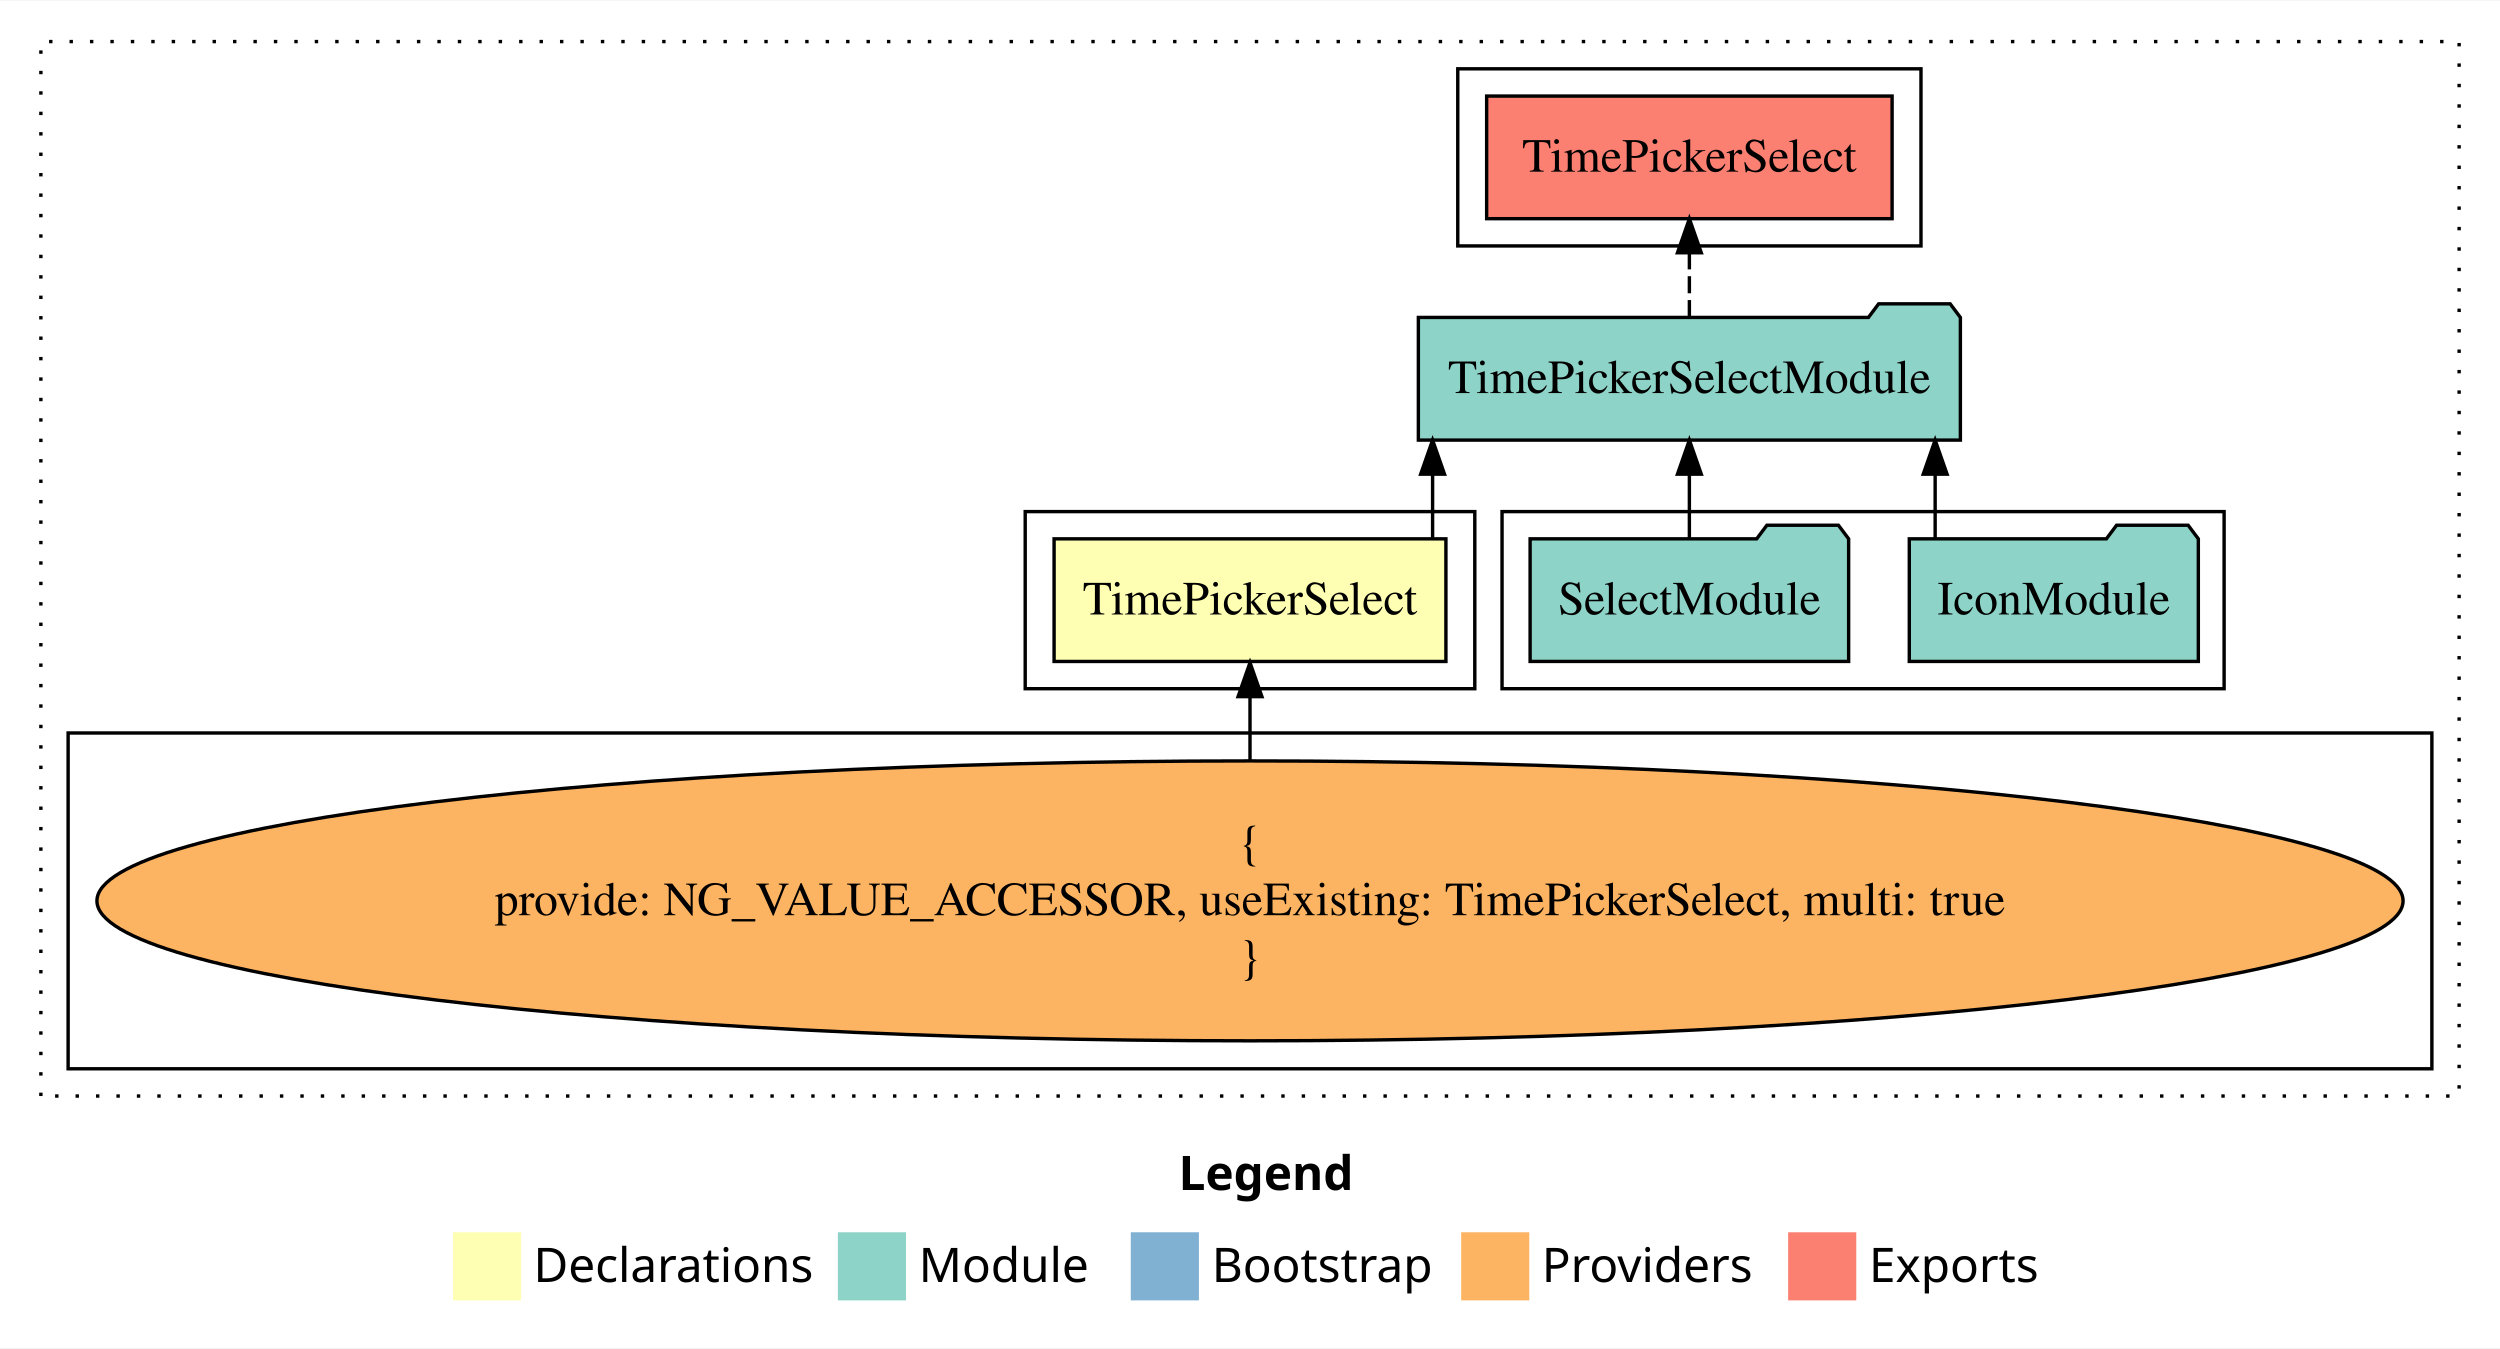
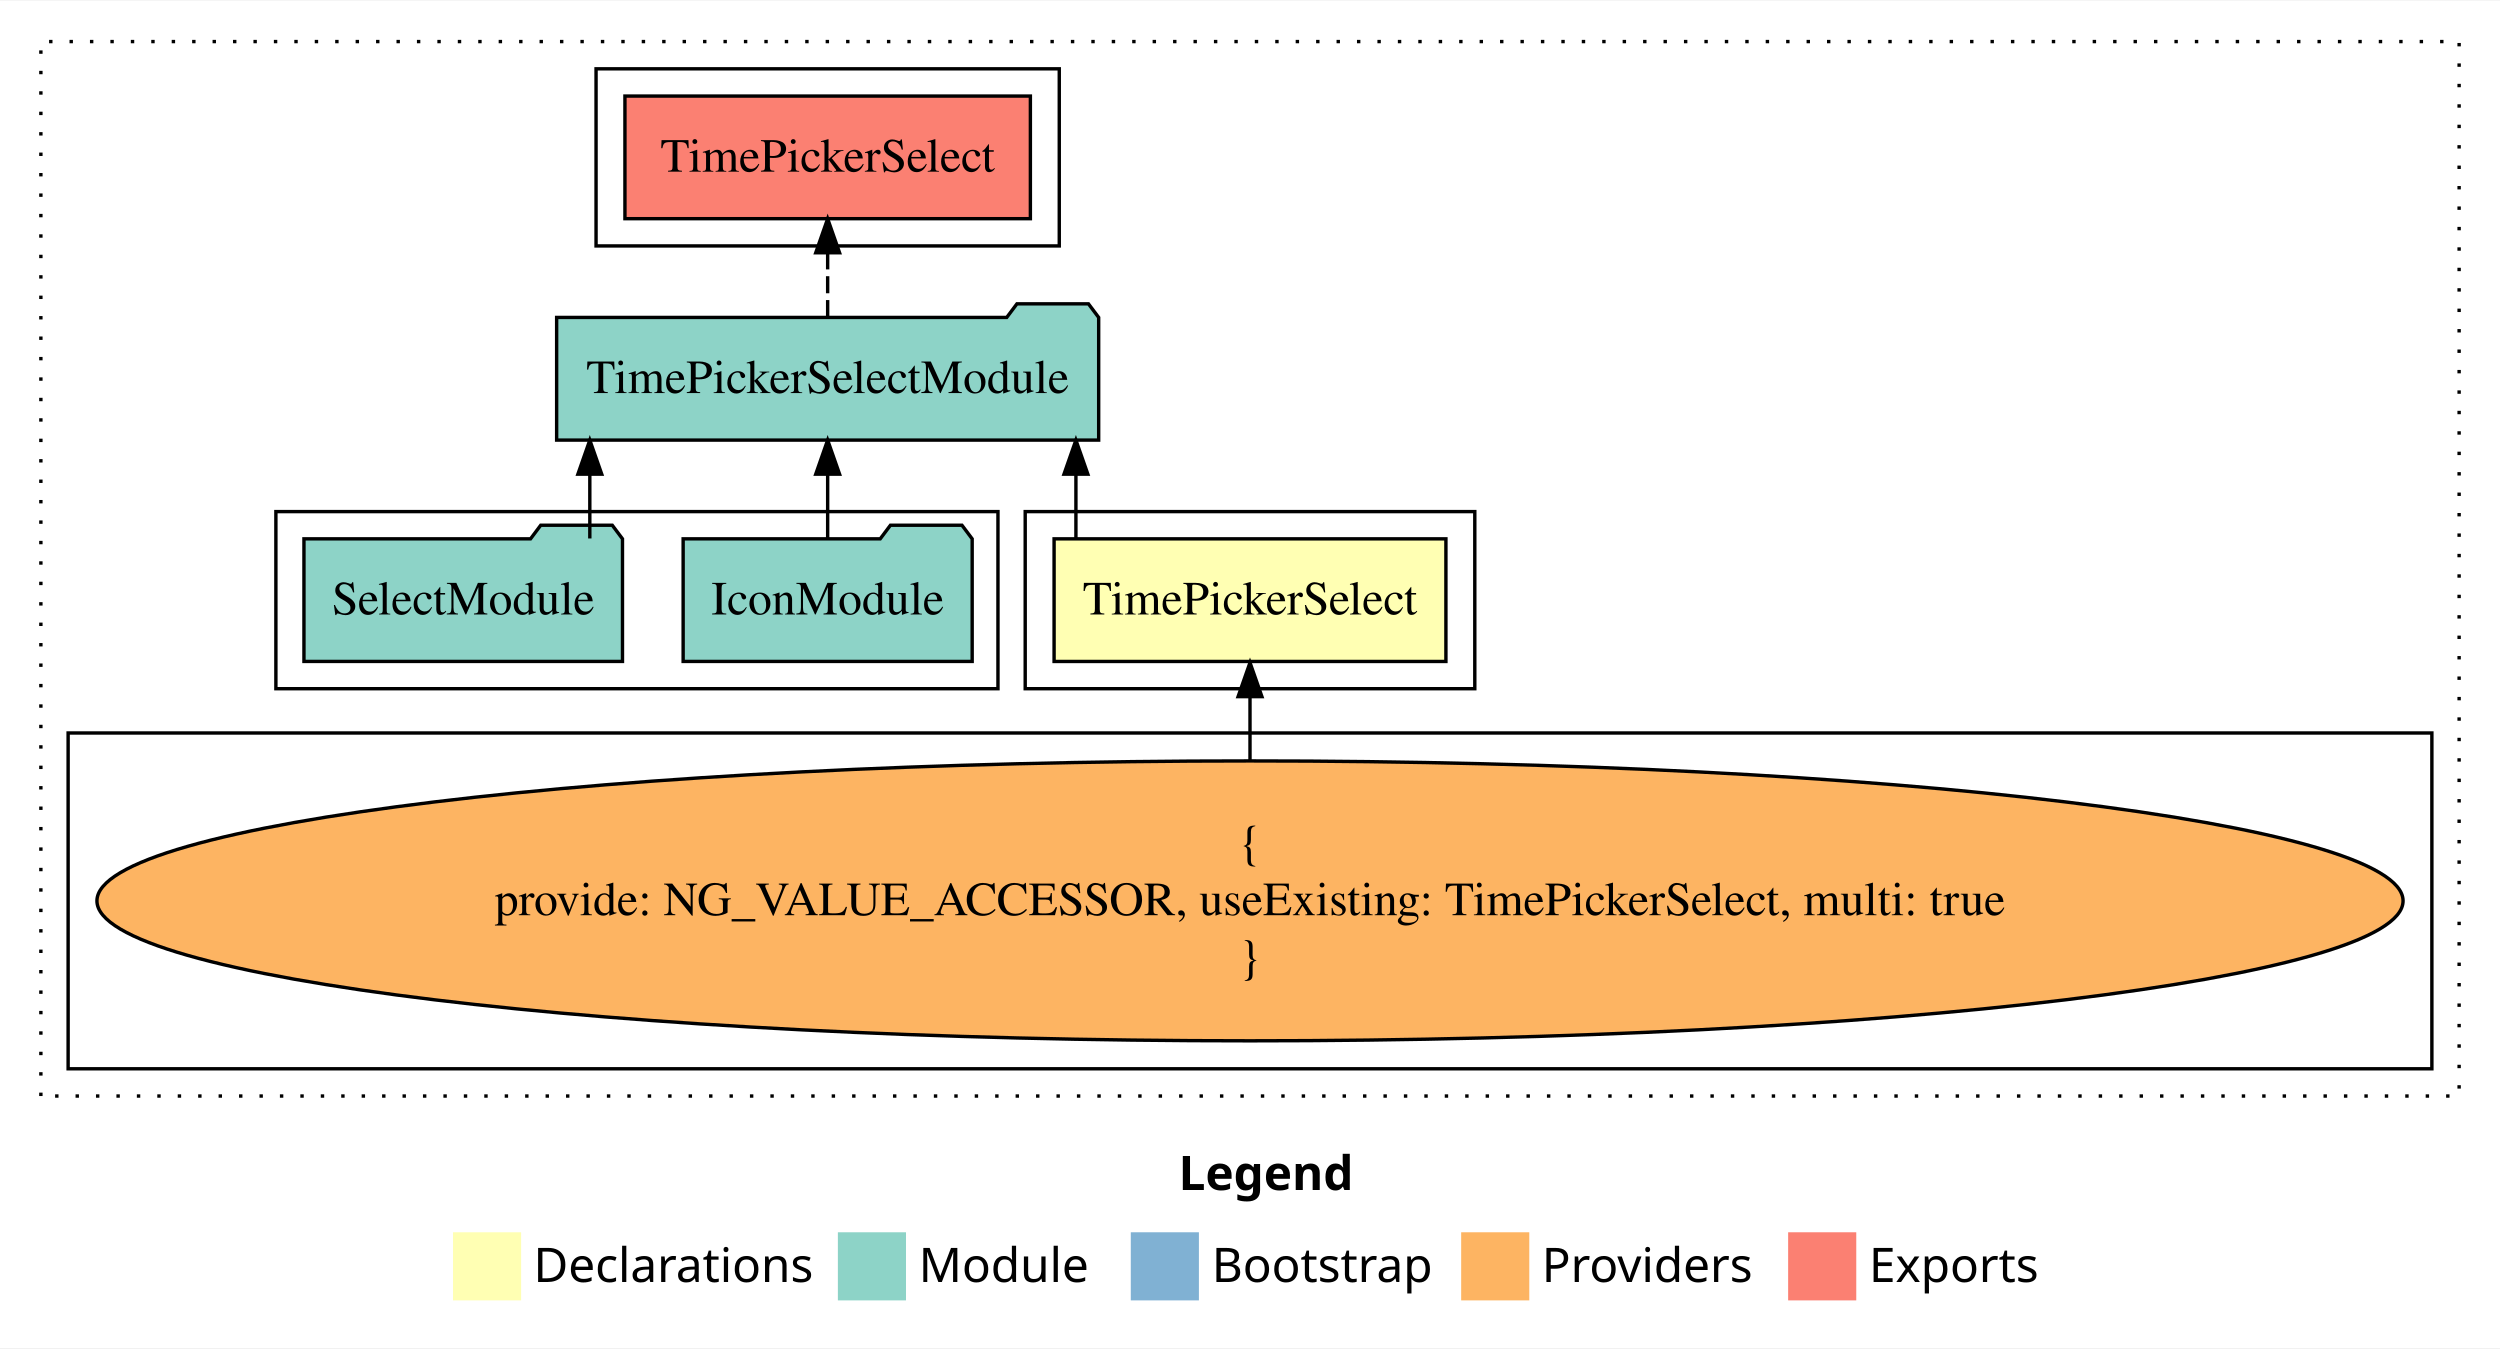
<svg xmlns="http://www.w3.org/2000/svg" width="734pt" height="396pt" viewBox="0.00 0.00 734.00 395.59">
  <g id="graph0" class="graph" transform="scale(1 1) rotate(0) translate(4 391.59)">
    <polygon fill="white" stroke="transparent" points="-4,4 -4,-391.59 730,-391.59 730,4 -4,4" />
    <text text-anchor="start" x="342.01" y="-42.4" font-family="Times-12" font-weight="bold" font-size="14.00">Legend</text>
    <polygon fill="#ffffb3" stroke="transparent" points="129,-10 129,-30 149,-30 149,-10 129,-10" />
    <text text-anchor="start" x="152.63" y="-15.4" font-family="Times-12" font-size="14.00">  Declarations</text>
    <polygon fill="#8dd3c7" stroke="transparent" points="242,-10 242,-30 262,-30 262,-10 242,-10" />
    <text text-anchor="start" x="265.73" y="-15.4" font-family="Times-12" font-size="14.00">  Module</text>
    <polygon fill="#80b1d3" stroke="transparent" points="328,-10 328,-30 348,-30 348,-10 328,-10" />
    <text text-anchor="start" x="351.78" y="-15.4" font-family="Times-12" font-size="14.00">  Bootstrap</text>
    <polygon fill="#fdb462" stroke="transparent" points="425,-10 425,-30 445,-30 445,-10 425,-10" />
    <text text-anchor="start" x="448.67" y="-15.4" font-family="Times-12" font-size="14.00">  Providers</text>
    <polygon fill="#fb8072" stroke="transparent" points="521,-10 521,-30 541,-30 541,-10 521,-10" />
    <text text-anchor="start" x="544.73" y="-15.4" font-family="Times-12" font-size="14.00">  Exports</text>
    <g id="clust1" class="cluster">
      <polygon fill="none" stroke="black" stroke-dasharray="1,5" points="8,-70 8,-379.59 718,-379.59 718,-70 8,-70" />
    </g>
    <g id="clust2" class="cluster">
      <polygon fill="none" stroke="black" points="297,-189.59 297,-241.59 429,-241.59 429,-189.59 297,-189.59" />
    </g>
+     <g id="clust3" class="cluster">
+       <polygon fill="none" stroke="black" points="16,-78 16,-176.59 710,-176.59 710,-78 16,-78" />
+     </g>
    <g id="clust4" class="cluster">
-       <polygon fill="none" stroke="black" points="437,-189.59 437,-241.59 649,-241.59 649,-189.59 437,-189.59" />
+       <polygon fill="none" stroke="black" points="77,-189.59 77,-241.59 289,-241.59 289,-189.59 77,-189.59" />
    </g>
    <g id="clust5" class="cluster">
-       <polygon fill="none" stroke="black" points="424,-319.59 424,-371.59 560,-371.59 560,-319.59 424,-319.59" />
-     </g>
-     <g id="clust3" class="cluster">
-       <polygon fill="none" stroke="black" points="16,-78 16,-176.59 710,-176.59 710,-78 16,-78" />
+       <polygon fill="none" stroke="black" points="171,-319.59 171,-371.59 307,-371.59 307,-319.59 171,-319.59" />
    </g>
    <g id="node1" class="node">
      <polygon fill="#ffffb3" stroke="black" points="420.52,-233.59 305.48,-233.59 305.48,-197.59 420.52,-197.59 420.52,-233.59" />
      <text text-anchor="middle" x="363" y="-211.39" font-family="Times,serif" font-size="14.00">TimePickerSelect</text>
    </g>
    <g id="node2" class="node">
-       <polygon fill="#8dd3c7" stroke="black" points="571.57,-298.59 568.57,-302.59 547.57,-302.59 544.57,-298.59 412.43,-298.59 412.43,-262.59 571.57,-262.59 571.57,-298.59" />
-       <text text-anchor="middle" x="492" y="-276.39" font-family="Times,serif" font-size="14.00">TimePickerSelectModule</text>
+       <polygon fill="#8dd3c7" stroke="black" points="318.57,-298.59 315.57,-302.59 294.57,-302.59 291.57,-298.59 159.43,-298.59 159.43,-262.59 318.57,-262.59 318.57,-298.59" />
+       <text text-anchor="middle" x="239" y="-276.39" font-family="Times,serif" font-size="14.00">TimePickerSelectModule</text>
    </g>
    <g id="edge1" class="edge">
-       <path fill="none" stroke="black" d="M416.61,-233.7C416.61,-233.7 416.61,-252.58 416.61,-252.58" />
-       <polygon fill="black" stroke="black" points="413.11,-252.58 416.61,-262.58 420.11,-252.58 413.11,-252.58" />
+       <path fill="none" stroke="black" d="M311.89,-233.7C311.89,-233.7 311.89,-252.58 311.89,-252.58" />
+       <polygon fill="black" stroke="black" points="308.39,-252.58 311.89,-262.58 315.39,-252.58 308.39,-252.58" />
    </g>
    <g id="node6" class="node">
-       <polygon fill="#fb8072" stroke="black" points="551.52,-363.59 432.48,-363.59 432.48,-327.59 551.52,-327.59 551.52,-363.59" />
-       <text text-anchor="middle" x="492" y="-341.39" font-family="Times,serif" font-size="14.00">TimePickerSelect </text>
+       <polygon fill="#fb8072" stroke="black" points="298.52,-363.59 179.48,-363.59 179.48,-327.59 298.52,-327.59 298.52,-363.59" />
+       <text text-anchor="middle" x="239" y="-341.39" font-family="Times,serif" font-size="14.00">TimePickerSelect </text>
    </g>
    <g id="edge5" class="edge">
-       <path fill="none" stroke="black" stroke-dasharray="5,2" d="M492,-298.7C492,-298.7 492,-317.58 492,-317.58" />
-       <polygon fill="black" stroke="black" points="488.5,-317.58 492,-327.58 495.5,-317.58 488.5,-317.58" />
+       <path fill="none" stroke="black" stroke-dasharray="5,2" d="M239,-298.7C239,-298.7 239,-317.58 239,-317.58" />
+       <polygon fill="black" stroke="black" points="235.5,-317.58 239,-327.58 242.5,-317.58 235.5,-317.58" />
    </g>
    <g id="node3" class="node">
      <ellipse fill="#fdb462" stroke="black" cx="363" cy="-127.3" rx="338.54" ry="41.09" />
      <text text-anchor="middle" x="363" y="-139.9" font-family="Times,serif" font-size="14.00">{</text>
      <text text-anchor="middle" x="363" y="-123.1" font-family="Times,serif" font-size="14.00">    provide: NG_VALUE_ACCESSOR, useExisting: TimePickerSelect, multi: true</text>
      <text text-anchor="middle" x="363" y="-106.3" font-family="Times,serif" font-size="14.00">}</text>
    </g>
    <g id="edge2" class="edge">
      <path fill="none" stroke="black" d="M363,-168.6C363,-168.6 363,-187.26 363,-187.26" />
      <polygon fill="black" stroke="black" points="359.5,-187.26 363,-197.26 366.5,-187.26 359.5,-187.26" />
    </g>
    <g id="node4" class="node">
-       <polygon fill="#8dd3c7" stroke="black" points="641.43,-233.59 638.43,-237.59 617.43,-237.59 614.43,-233.59 556.57,-233.59 556.57,-197.59 641.43,-197.59 641.43,-233.59" />
-       <text text-anchor="middle" x="599" y="-211.39" font-family="Times,serif" font-size="14.00">IconModule</text>
+       <polygon fill="#8dd3c7" stroke="black" points="281.43,-233.59 278.43,-237.59 257.43,-237.59 254.43,-233.59 196.57,-233.59 196.57,-197.59 281.43,-197.59 281.43,-233.59" />
+       <text text-anchor="middle" x="239" y="-211.39" font-family="Times,serif" font-size="14.00">IconModule</text>
    </g>
    <g id="edge3" class="edge">
-       <path fill="none" stroke="black" d="M564.16,-233.7C564.16,-233.7 564.16,-252.58 564.16,-252.58" />
-       <polygon fill="black" stroke="black" points="560.66,-252.58 564.16,-262.58 567.66,-252.58 560.66,-252.58" />
+       <path fill="none" stroke="black" d="M239,-233.7C239,-233.7 239,-252.58 239,-252.58" />
+       <polygon fill="black" stroke="black" points="235.5,-252.58 239,-262.58 242.5,-252.58 235.5,-252.58" />
    </g>
    <g id="node5" class="node">
-       <polygon fill="#8dd3c7" stroke="black" points="538.76,-233.59 535.76,-237.59 514.76,-237.59 511.76,-233.59 445.24,-233.59 445.24,-197.59 538.76,-197.59 538.76,-233.59" />
-       <text text-anchor="middle" x="492" y="-211.39" font-family="Times,serif" font-size="14.00">SelectModule</text>
+       <polygon fill="#8dd3c7" stroke="black" points="178.76,-233.59 175.76,-237.59 154.76,-237.59 151.76,-233.59 85.24,-233.59 85.24,-197.59 178.76,-197.59 178.76,-233.59" />
+       <text text-anchor="middle" x="132" y="-211.39" font-family="Times,serif" font-size="14.00">SelectModule</text>
    </g>
    <g id="edge4" class="edge">
-       <path fill="none" stroke="black" d="M492,-233.7C492,-233.7 492,-252.58 492,-252.58" />
-       <polygon fill="black" stroke="black" points="488.5,-252.58 492,-262.58 495.5,-252.58 488.5,-252.58" />
+       <path fill="none" stroke="black" d="M169.17,-233.7C169.17,-233.7 169.17,-252.58 169.17,-252.58" />
+       <polygon fill="black" stroke="black" points="165.67,-252.58 169.17,-262.58 172.67,-252.58 165.67,-252.58" />
    </g>
  </g>
</svg>
